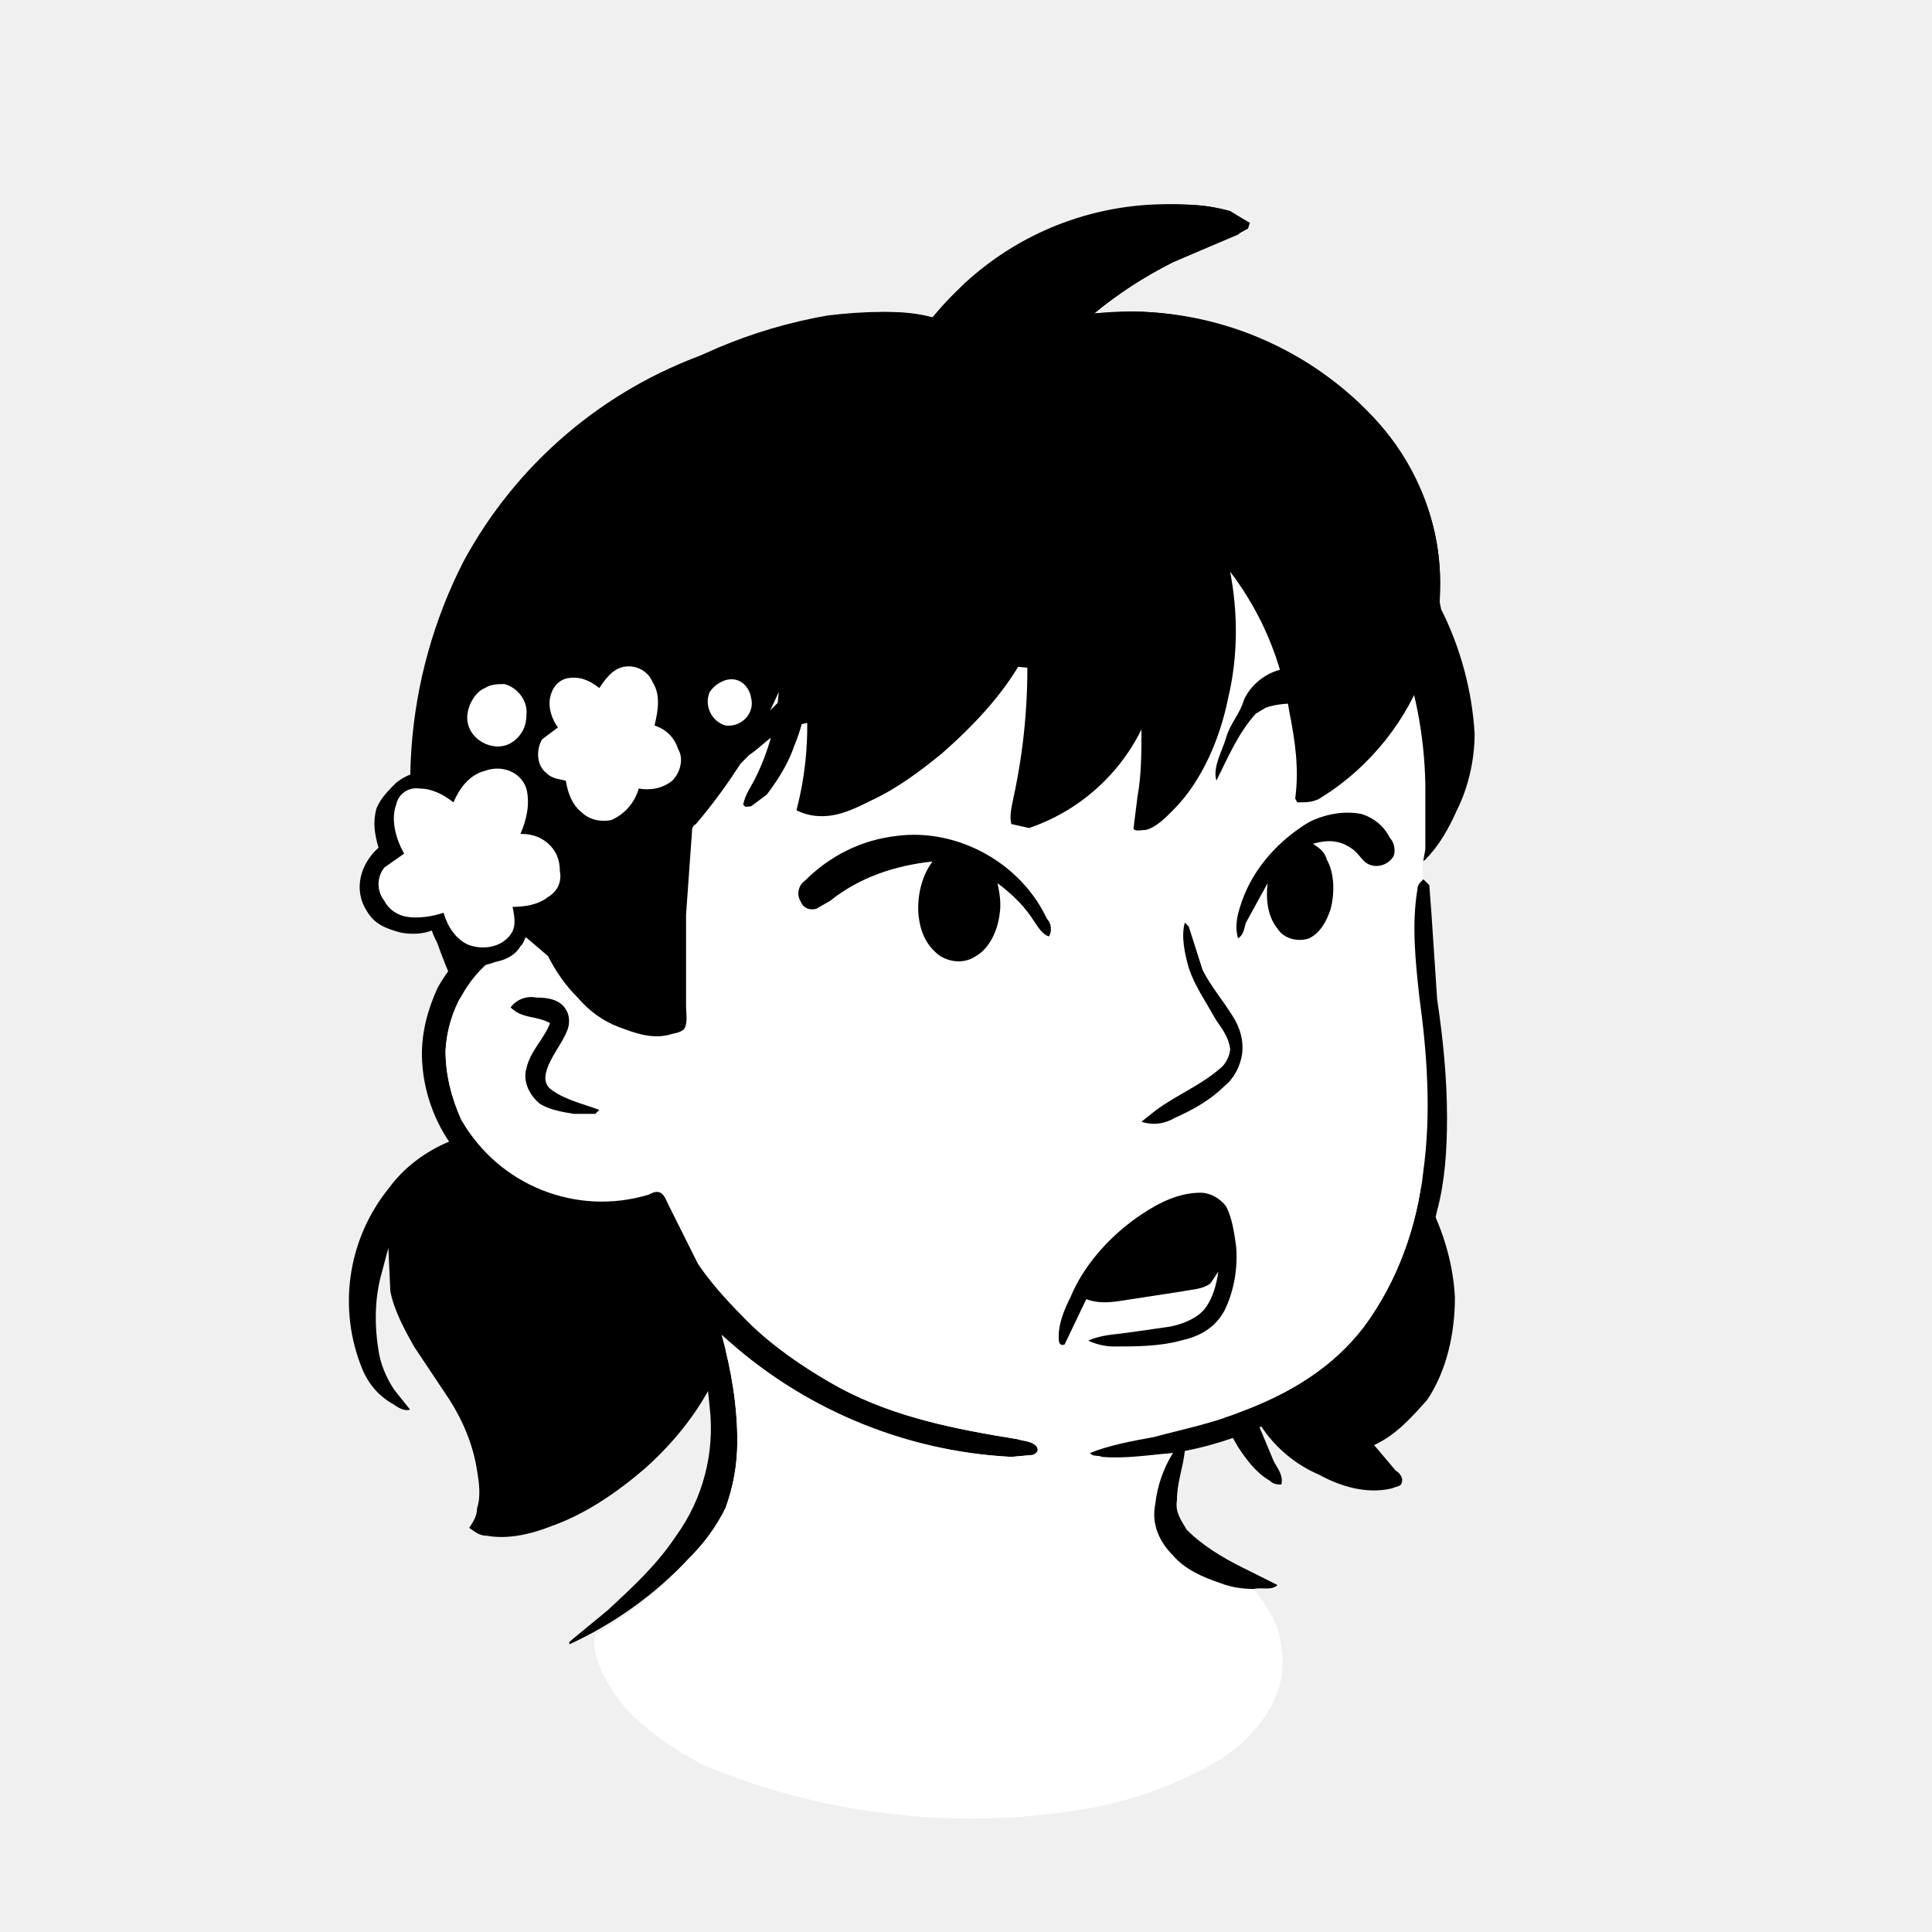
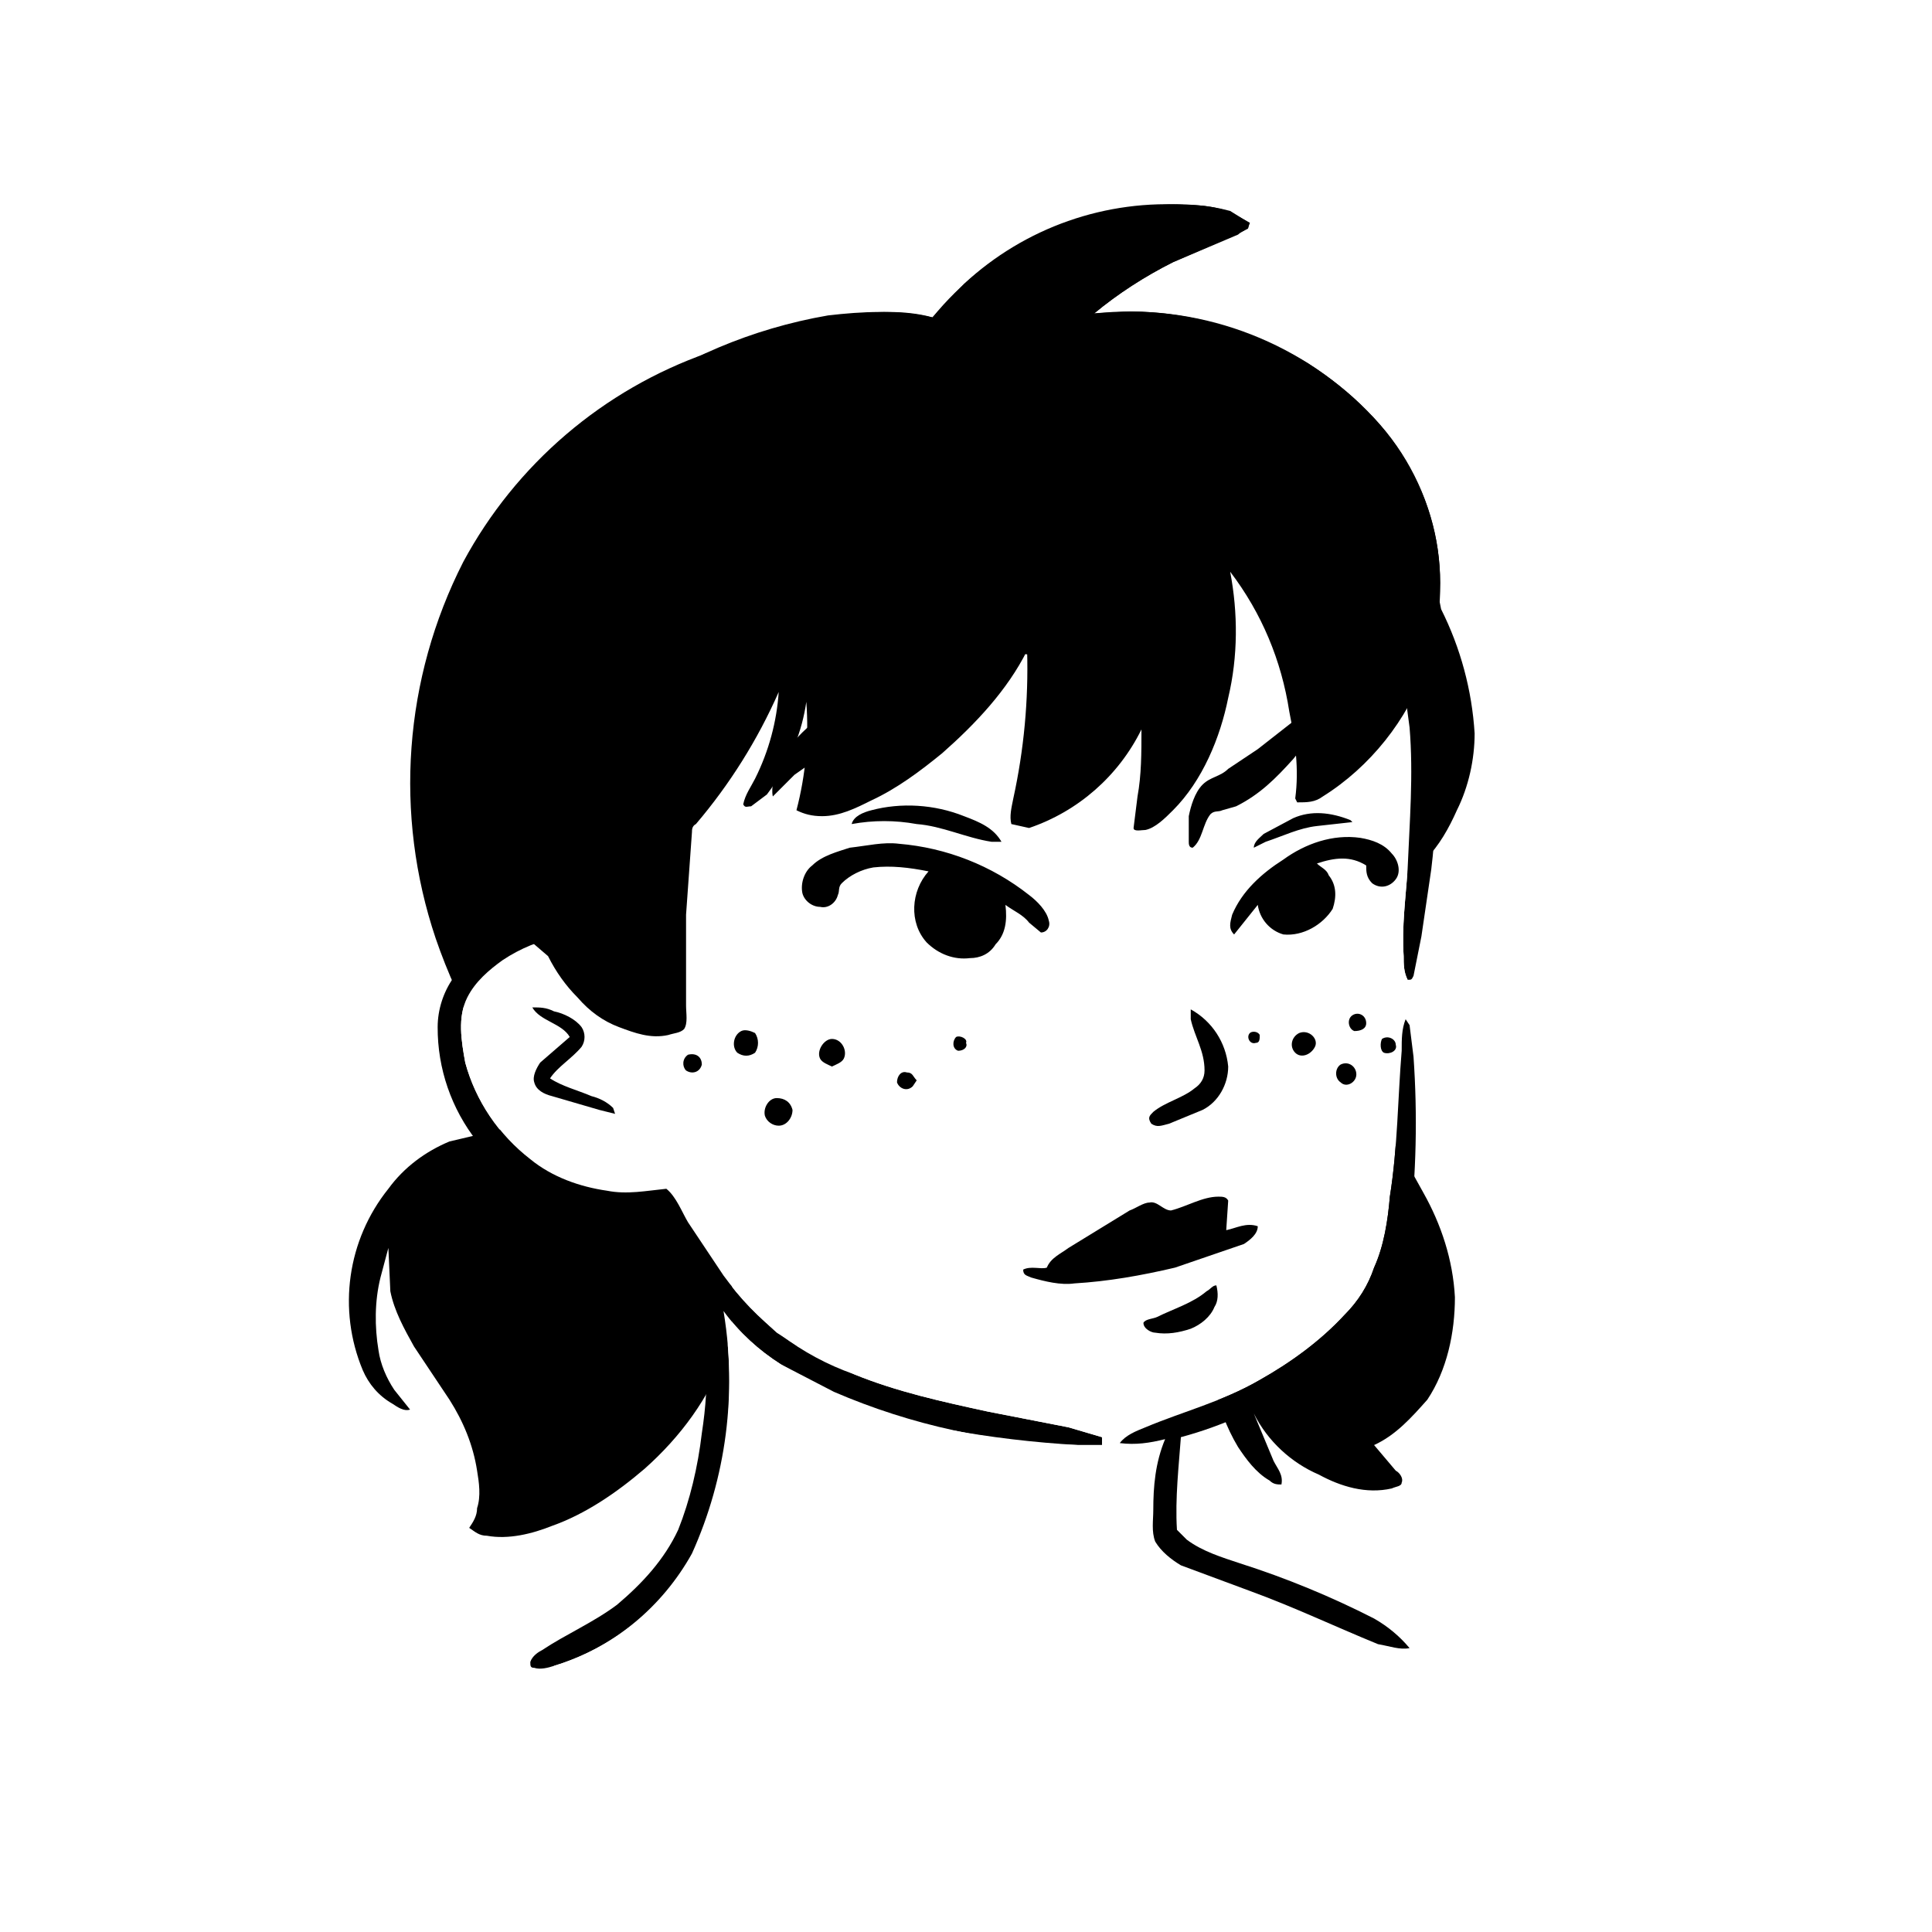
<svg xmlns="http://www.w3.org/2000/svg" viewBox="0 0 980 980" fill="none" shape-rendering="auto">
  <mask id="viewboxMask">
    <rect width="980" height="980" rx="0" ry="0" x="0" y="0" fill="#fff" />
  </mask>
  <g mask="url(#viewboxMask)">
+     <rect fill="#ffffff" width="980" height="980" x="0" y="0" />
    <g transform="translate(10 -60)">
      <path d="m614 167 8 5c1 1 2 2 1 4l-6 3-32 14c-14 7-28 16-40 26l18-1c32 0 63 10 90 26 22 14 41 32 53 55 11 20 16 43 14 65l1 5a163 163 0 0 1 17 63c0 13-3 27-9 39-4 9-9 18-16 25-8 6-16 13-26 14-3 0-8-1-9-4-2-2-1-6-1-9l11-56c-8 9-17 17-28 23-4 3-8 3-12 3l-1-5c1-11 0-22-1-33-5-28-14-57-32-79l3 30c0 20-4 41-12 59-6 15-15 29-27 39-3 2-6 4-10 4-2 0-4-1-3-3 3-16 4-32 4-49-10 21-28 36-47 46-6 3-12 6-19 2v-9a293 293 0 0 0 8-79c-8 15-19 29-31 41-13 12-27 23-42 32-9 5-20 11-31 11-5 0-9-1-13-3v-1l3-16c2-12 3-25 2-37l-5 20c-4 10-9 19-16 27l-8 5c-2 0-3 0-3-2l6-12c7-14 11-28 12-44a327 327 0 0 1-39 62l-5 6-1 18-1 17c14 18 24 39 31 61a203 203 0 0 1-12 121c5 16 5 34 0 50-8 23-23 43-41 59-14 12-30 23-47 29-10 4-22 7-33 5-4 0-6-2-9-4 2-3 4-6 4-10 2-6 1-13 0-19-2-13-7-25-14-36l-18-27c-5-9-10-18-12-28l-1-22-4 15c-3 12-3 25-1 37 1 7 4 14 8 20l8 10c-3 1-6-1-9-3-7-4-12-10-15-17a91 91 0 0 1 13-92c8-11 19-19 31-24l17-4c10-3 20-4 31-3-24-28-43-61-55-96a247 247 0 0 1 14-191 226 226 0 0 1 124-106c22-9 45-16 68-19 15-2 32-3 46 1a155 155 0 0 1 115-57c12-1 25 0 36 3ZM664 622c7-1 15 2 21 6 7 5 12 12 17 19l10 18c9 16 15 34 16 53 0 18-4 37-14 52-8 9-16 18-27 23l11 13c2 1 4 4 3 6 0 2-3 2-5 3-13 3-26-1-37-7-14-6-26-17-33-31l10 24c2 4 5 7 4 12-2 0-4 0-6-2-7-4-12-11-16-17-6-10-10-21-12-32-3-16-1-33 3-48l4-17c6-21 15-41 28-58 5-8 13-16 23-17Z" fill="#000000" />
-       <path d="M486 236c57-2 115 18 159 56a209 209 0 0 1 73 190c-1 4-1 8-4 12l-1-3v-33a215 215 0 0 0-172-206 235 235 0 0 0-270 153c-12 37-14 78-6 116 6-2 12-2 17-2 2 1 5 1 6 3s0 3-1 4l-12 4c-14 3-27 8-37 18a63 63 0 0 0-22 45c0 12 3 24 8 35 8 13 19 24 33 31 18 10 41 13 62 7 2-1 4-2 6-1s3 4 4 6l15 30a215 215 0 0 0 72 63c28 15 59 21 90 26 3 1 8 1 10 4 1 2 0 3-2 4l-11 1a231 231 0 0 1-147-62c5 18 8 36 8 54 0 12-2 23-6 34-5 10-11 18-19 26a196 196 0 0 1-60 43c-1-1 1-2 2-3l17-14c13-12 25-23 35-38a93 93 0 0 0 17-65l-4-39-2-10-12-17c-5-10-11-20-13-31a93 93 0 0 1-96-31 81 81 0 0 1-19-51c0-12 3-23 8-34 9-16 23-29 40-36-8-31-8-62-3-93 8-40 26-77 51-108 45-54 115-87 186-88Z" fill="#000" />
-       <path d="M541 252a214 214 0 0 1 172 206v33c-1 5-2 10-1 15-2 2-3 3-3 5-3 18-1 37 1 55 4 29 6 59 2 88-3 28-13 56-30 79-16 21-38 34-62 43-15 6-30 9-45 13-11 2-22 4-32 8 1 2 4 1 6 2 12 1 24-1 36-2-5 8-8 17-9 26-2 10 2 19 9 26 6 7 15 11 24 14 5 2 11 3 17 3 7 9 13 18 14 30 2 12-1 24-8 34-9 14-22 23-37 30-18 9-38 15-57 18a352 352 0 0 1-192-23c-18-10-38-23-48-42-4-7-8-16-6-24 18-10 33-23 47-38 8-8 14-16 19-26 4-11 6-22 6-34 0-18-3-36-8-54a235 235 0 0 0 147 62l11-1c2-1 3-2 2-4-2-3-7-3-10-4-31-5-62-11-90-26-18-10-36-22-50-37-8-8-16-17-22-26l-15-30c-1-2-2-5-4-6s-4 0-6 1a82 82 0 0 1-95-38c-5-11-8-23-8-35 1-17 9-34 22-45 10-10 23-15 37-18l12-4c1-1 2-2 1-4s-4-2-6-3c-5 0-11 0-17 2-8-38-6-79 6-116a236 236 0 0 1 270-153Z" fill="#ffffff" />
-       <path d="m712 506 3 3 1 13 3 45c3 20 5 40 5 60 0 16-1 32-5 47-6 28-20 56-40 76a174 174 0 0 1-88 46c-1 9-4 16-4 25-1 6 2 10 5 15 8 8 18 14 28 19l18 9c-3 3-8 1-12 2-6 0-12-1-17-3-9-3-18-7-24-14-7-7-11-16-9-26 1-9 4-18 9-26-12 1-24 3-36 2-2-1-5 0-6-2 10-4 21-6 32-8 15-4 30-7 45-13 24-9 46-22 62-43 17-23 27-51 30-79 4-29 2-59-2-88-2-18-4-37-1-55 0-2 1-3 3-5ZM262 566c6 0 12 1 15 6 2 3 2 7 1 10-3 8-9 14-11 22-1 4 0 7 3 9 7 5 16 7 24 10l-2 2h-11c-6-1-12-2-17-5-5-4-9-11-7-18 2-9 9-15 12-23-7-4-14-2-20-8 3-4 8-6 13-5Z" fill="#000" />
-       <path d="M681 473c6 2 11 6 14 12 2 2 3 6 2 9-2 4-7 6-11 5-5-1-6-6-11-9-6-4-12-4-19-2 3 2 6 4 7 8 4 7 4 17 2 25-2 6-5 12-11 15-6 2-13 0-16-5-5-6-6-15-5-23l-11 20c-1 3-1 6-4 8-2-7 0-13 2-19 6-17 19-31 34-40 8-4 18-6 27-4ZM445 484c31-4 63 14 76 42 2 2 3 6 1 9-3-1-5-4-7-7-5-8-11-14-19-20 1 5 2 10 1 16-1 8-5 17-12 21-6 4-13 3-18 0-7-5-10-12-11-20-1-9 1-20 7-28-19 2-37 8-52 20l-7 4c-4 1-7-1-8-4-2-3-1-8 2-10 13-13 29-21 47-23Z" fill="#000000" />
-       <path d="M505 385c8 1 16 2 23 6 5 4 8 9 10 14l-2 2c-2 1-4-1-6-2-9-6-21-7-32-7-9 0-18 2-27 6-8 3-17 5-24 9l-19 7c-13 5-27 5-40 10-7 3-12 9-18 13l-9 9c1-8 5-16 10-22l13-13c7-6 17-9 26-11 10-2 19-6 29-9l19-5c8-2 15-5 23-6l24-1ZM671 399c7 1 14 4 22 4v3c-7 6-15 9-24 10-12 2-26-1-37 3l-5 3c-9 10-14 22-20 34-2-7 3-15 5-22s7-12 9-19c4-9 14-16 24-16h26Z" fill="#000000" />
-       <path d="m591 528 2 2 7 22c4 8 10 15 15 23 4 6 6 13 5 20-1 6-4 12-9 16-7 7-16 12-25 16-5 3-11 4-17 2l5-4c11-9 25-14 36-24 2-2 4-6 4-9-1-7-5-11-8-16-5-9-10-16-13-25-2-7-4-16-2-23Z" fill="#000000" />
-       <path d="M599 665c5 0 10 3 13 7 3 6 4 13 5 20 1 11-1 23-6 33-5 9-13 13-22 15-11 3-23 3-34 3-4 0-9-1-13-3 7-3 13-3 20-4l21-3c6-1 14-4 18-9s6-12 7-19l-4 6c-4 3-9 3-14 4l-26 4c-7 1-15 3-23 0l-11 23c-3 1-3-2-3-4 0-7 3-14 6-20 7-17 21-32 36-42 9-6 19-11 30-11Z" fill="#000000" />
+       <path d="M495 234c28 1 56 6 84 15a201 201 0 0 1 100 65c19 25 31 55 35 86a361 361 0 0 1 2 101l-5 34-4 20c-1 2-1 2-3 2-2-4-2-8-2-12-1-15 1-29 2-44 1-24 3-48 1-72l-6-45c-7-28-20-54-40-75-18-18-40-33-63-43-22-9-44-15-67-19-18-3-36-4-54-4a277 277 0 0 0-128 29c-13 9-25 20-35 32a276 276 0 0 0-55 139c-1 24 0 47 8 70l7 15 12 1 1 3c-3 2-7 2-11 3-10 2-20 6-29 12-7 5-14 11-18 19-5 10-3 22-1 33 5 19 17 37 33 49 11 9 25 14 39 16 10 2 20 0 30-1 5 4 8 12 11 17l18 27a136 136 0 0 0 66 50c22 9 45 14 68 19l41 8 17 5v4h-12a535 535 0 0 1-67-8 255 255 0 0 1-84-33c-11-7-21-16-29-27a214 214 0 0 1-16 123c-15 27-40 48-70 57-3 1-7 2-10 1-2 0-2-1-2-3 1-3 4-5 6-6 12-8 26-14 38-23 13-11 24-23 31-38 6-15 10-32 12-49 2-13 3-26 2-40l-4-38-18-36-19 4a88 88 0 0 1-75-38 93 93 0 0 1-20-58c0-9 3-18 8-25s12-13 19-17c5-4 12-6 18-8l-9-24c-5-22-5-45-2-67a292 292 0 0 1 63-149c9-10 18-19 29-26 7-4 14-5 20-9 43-19 90-25 137-22Z" fill="#000" />
+       <path d="M475 243a276 276 0 0 1 121 23c23 10 45 25 63 43 20 21 33 47 40 75l6 45c2 24 0 48-1 72-1 15-3 29-2 44 0 4 0 8 2 12l-1 20c-2 5-2 10-2 16-2 24-2 49-6 74-1 12-3 25-8 36-3 9-8 17-15 24-12 13-27 24-43 33-19 11-39 16-58 24-5 2-10 4-13 8 8 1 15 0 23-2-5 12-6 24-6 36 0 5-1 11 1 16 3 5 8 9 13 12l35 13c22 8 43 18 65 27 2 4 5 7 6 12 6 11 7 23 3 35-5 13-15 24-27 31-16 11-36 19-55 24a494 494 0 0 1-235-7c-20-7-40-14-58-24-14-8-29-18-40-31-6-8-11-19-12-29a122 122 0 0 0 86-107c4-24 4-49 0-73 8 11 18 20 29 27l27 14a331 331 0 0 0 124 27h12v-4l-17-5-41-8c-23-5-46-10-68-19-13-6-27-13-39-21-10-9-19-18-27-29l-18-27c-3-5-6-13-11-17-10 1-20 3-30 1-14-2-28-7-39-16a94 94 0 0 1-33-49c-2-11-4-23 1-33 4-8 11-14 18-19 9-6 19-10 29-12 4-1 8-1 11-3l-1-3-12-1-7-15c-8-23-9-46-7-70a276 276 0 0 1 54-139c10-12 22-23 35-32a277 277 0 0 1 128-30Z" fill="#ffffff" />
+       <path d="M260 571c4 0 7 0 11 2 5 1 11 4 14 8 2 3 2 7 0 10-5 6-12 10-16 16 6 4 14 6 21 9 4 1 8 3 11 6l1 3-8-2-24-7c-4-1-8-3-9-7-1-3 1-7 3-10l15-13c-4-7-15-8-19-15ZM703 577l2 3 2 16a483 483 0 0 1-2 89c-2 11-5 23-10 33a198 198 0 0 1-106 71c-1 14-3 31-2 47l5 5c8 6 18 9 27 12a451 451 0 0 1 68 28c7 4 13 9 18 15-5 1-10-1-16-2-22-9-43-19-65-27l-35-13c-5-3-10-7-13-12-2-5-1-11-1-16 0-12 1-24 6-36-8 2-15 3-23 2 3-4 8-6 13-8 19-8 39-13 58-24 16-9 31-20 43-33 7-7 12-15 15-24 5-11 7-24 8-36 4-25 4-50 6-74 0-6 0-11 2-16Z" fill="#000" />
+       <path d="M479 474c8 3 15 6 19 13h-5c-13-2-25-8-38-9-11-2-22-2-33 0 1-4 6-6 10-7 15-4 32-3 47 3ZM675 476l1 1-18 2c-9 1-17 5-26 8l-6 3c0-3 3-5 5-7l15-8c9-4 19-3 29 1ZM680 485c6 1 12 3 16 8 3 3 5 9 2 13s-8 5-12 2c-3-3-3-6-3-9-8-5-16-4-25-1 2 2 5 3 6 6 4 5 4 11 2 17-5 8-15 14-25 13-7-2-12-8-13-15l-8 10-4 5c-3-3-2-6-1-10 5-12 15-21 26-28 11-8 25-13 39-11ZM446 488c24 2 47 11 66 26 4 3 9 8 10 13 1 3-1 6-4 6l-6-5c-3-4-8-6-12-9 1 8 0 15-5 20-3 5-8 7-13 7-8 1-16-2-22-8-9-10-8-26 1-36-10-2-19-3-28-2-6 1-12 4-16 8-2 2-1 4-2 6-1 4-5 7-9 6-4 0-8-3-9-7-1-5 1-11 5-14 5-5 13-7 19-9 9-1 17-3 25-2Z" fill="#000000" />
+       <path d="M496 375c10 1 20 4 27 11 3 3 5 7 6 11-11-5-22-6-33-6-6 1-12 4-17 7-23 12-43 29-66 41l-20 14-11 11c-1-5 1-10 2-14 4-10 11-17 19-24l24-17c13-9 27-19 41-26 9-4 18-8 28-8ZM701 411c-6 3-11 3-17 4-5 1-10 3-14 6-9 7-17 15-24 24-9 10-17 18-29 24l-7 2c-2 1-4 0-6 2-4 5-4 13-9 17-2 0-2-2-2-3v-13c1-5 3-12 7-16s9-4 13-8l15-10 23-18c6-5 13-10 20-13 10-3 21-3 30 2Z" fill="#000000" />
+       <path d="M676 575c3-2 7 0 7 4 0 3-3 4-6 4-3-1-4-6-1-8ZM366 583c2-1 5 0 7 1 2 3 2 7 0 10-3 2-6 2-9 0-3-3-2-9 2-11ZM624 584c1-1 4-1 5 1 0 2 0 4-2 4-3 1-5-3-3-5ZM649 584c5-2 10 3 8 7s-7 6-10 3-2-8 2-10ZM475 586c2-1 6 1 5 3 1 2-1 4-4 4-3-1-3-5-1-7ZM691 587c3-2 7 0 7 3 1 3-3 5-6 4-2-1-2-5-1-7ZM412 587c5 0 8 6 6 10-1 2-4 3-6 4-2-1-5-2-6-4-2-4 2-10 6-10ZM339 595c4-1 7 1 7 5-1 4-5 5-8 3-2-2-2-6 1-8ZM670 600c4-2 8 1 8 5s-5 7-8 4c-3-2-3-7 0-9ZM450 604c3 0 3 2 5 4l-2 3c-3 3-7 1-8-2 0-3 2-6 5-5ZM384 617c4 0 7 2 8 6 0 4-3 8-7 8-3 0-6-2-7-5-1-4 2-9 6-9Z" fill="#000000" />
+       <path d="M594 572a37 37 0 0 1 19 29c0 9-5 18-13 22l-17 7c-4 1-6 2-9 0-2-3-1-4 1-6 6-5 15-7 21-12 3-2 5-5 5-9 0-10-5-17-7-26v-5Z" fill="#000000" />
+       <path d="M608 667c2 0 4 0 5 2l-1 15c5-1 10-4 16-2 0 4-4 7-7 9l-35 12c-17 4-34 7-51 8-7 1-15-1-22-3-2-1-4-1-4-4 4-2 9 0 12-1 2-5 7-7 11-10l31-19c3-1 7-4 10-4 4-1 7 4 11 4 8-2 16-7 24-7ZM607 712c1 4 1 8-1 11-2 5-7 9-12 11-6 2-12 3-18 2-2 0-6-2-6-5 1-2 5-2 7-3 8-4 18-7 25-13 2-1 3-3 5-3Z" fill="#000000" />
      <path d="M593 164c7 0 15 1 22 4l9 5c-1 4-4 4-6 6l-33 14c-14 7-28 16-40 26a169 169 0 0 1 139 50 123 123 0 0 1 29 130c-9 26-28 50-52 65-4 3-8 3-13 3l-1-2c2-15 0-29-3-44-4-26-14-50-30-71 4 21 4 43-1 64-4 20-13 42-28 57-4 4-9 9-14 10-2 0-6 1-6-1l2-16c2-11 2-22 2-34a99 99 0 0 1-57 50l-9-2c-1-4 0-8 1-13a309 309 0 0 0 7-75c-10 20-26 37-43 52-11 9-23 18-36 24-8 4-16 8-25 8-5 0-9-1-13-3a168 168 0 0 0 5-55c-1 7-3 15-6 22-3 9-8 17-14 25l-8 6c-2 0-3 1-4-1 1-5 4-9 6-13 7-14 11-29 12-44a273 273 0 0 1-42 67c-2 1-2 3-2 4l-3 42v46c0 4 1 9-1 12-2 2-5 2-8 3-9 2-17-1-25-4s-15-8-21-15c-6-6-11-13-15-21l-7-6a138 138 0 0 1-51-111c0-27 8-53 19-77a254 254 0 0 1 181-131c17-2 36-3 53 1l16-17a151 151 0 0 1 114-40Z" fill="#000000" />
    </g>
-     <g transform="translate(10 -60)">
-       <path d="M357 396c9-2 18 4 20 12 1 5 1 12-1 17-3 7-11 10-18 9-9 0-16-9-16-18 0-4 2-7 3-11 3-4 8-8 12-9Z" fill="#000000" />
-       <path d="M358 405c7-2 12 3 13 9 2 8-5 15-13 14-7-2-11-10-8-17 2-3 5-5 8-6Z" fill="#fff" />
-       <path fill-rule="evenodd" clip-rule="evenodd" d="M326 398c-2-4-5-7-9-9-5-1-10 1-14 3-4 1-7 4-9 7-11-4-23 0-30 10-3-4-6-7-10-9-3-1-6 0-9 1l-4 1c-6 1-12 3-16 9-4 7-4 16 0 23 2 5 6 8 11 10-7 1-13 5-17 11l-2-1-9-3c-6 0-12 2-17 6-4 4-8 8-10 13-2 7-1 13 1 20-9 8-13 21-6 32 4 7 10 9 17 11 5 1 11 1 16-1 2 6 6 12 11 15 6 3 14 4 21 1 5-1 10-3 13-8 3-3 3-8 4-12 5-2 9-3 13-7 5-4 9-10 10-16s0-12-2-17c-3-6-9-10-15-12 1-5 2-9 1-14l6 2c2 6 4 11 8 15 7 5 15 7 23 6 6 0 11-4 14-9 2-3 3-7 3-11h1c7 1 14 1 19-4 7-6 9-18 6-27-3-8-9-11-17-14 2-7 2-15-2-22Zm-70 51 2-10-10 6 8 4Z" fill="#000000" />
-       <path d="M236 409c3-2 7-2 10-2 7 2 12 9 11 16 0 6-3 11-8 14-9 5-22-2-22-13 0-6 4-13 9-15ZM309 398c5 0 10 3 12 8 4 6 3 14 1 22 6 2 10 6 12 12 3 5 1 12-3 16-5 4-11 5-17 4-2 7-7 13-14 16-5 1-11 0-15-4-5-4-7-10-8-16-4-1-7-1-10-4-5-4-5-12-2-17l8-6c-3-4-5-10-4-15s4-9 9-10c6-1 11 1 16 5 4-6 8-11 15-11ZM257 460c2 8 0 16-3 23 5 0 9 1 13 4 5 4 7 9 7 15 1 5-1 10-6 13-5 4-12 5-18 5 1 5 2 10-1 14-5 7-15 8-22 5-6-3-10-9-12-16-6 2-13 3-19 2-5-1-9-4-11-8-4-5-4-12 0-17l10-7c-4-7-7-17-4-25 1-5 6-9 12-8 6 0 12 3 17 7 3-7 8-14 16-16 8-3 18 0 21 9Z" fill="#fff" />
-     </g>
+     <g transform="translate(10 -60)" />
  </g>
</svg>
